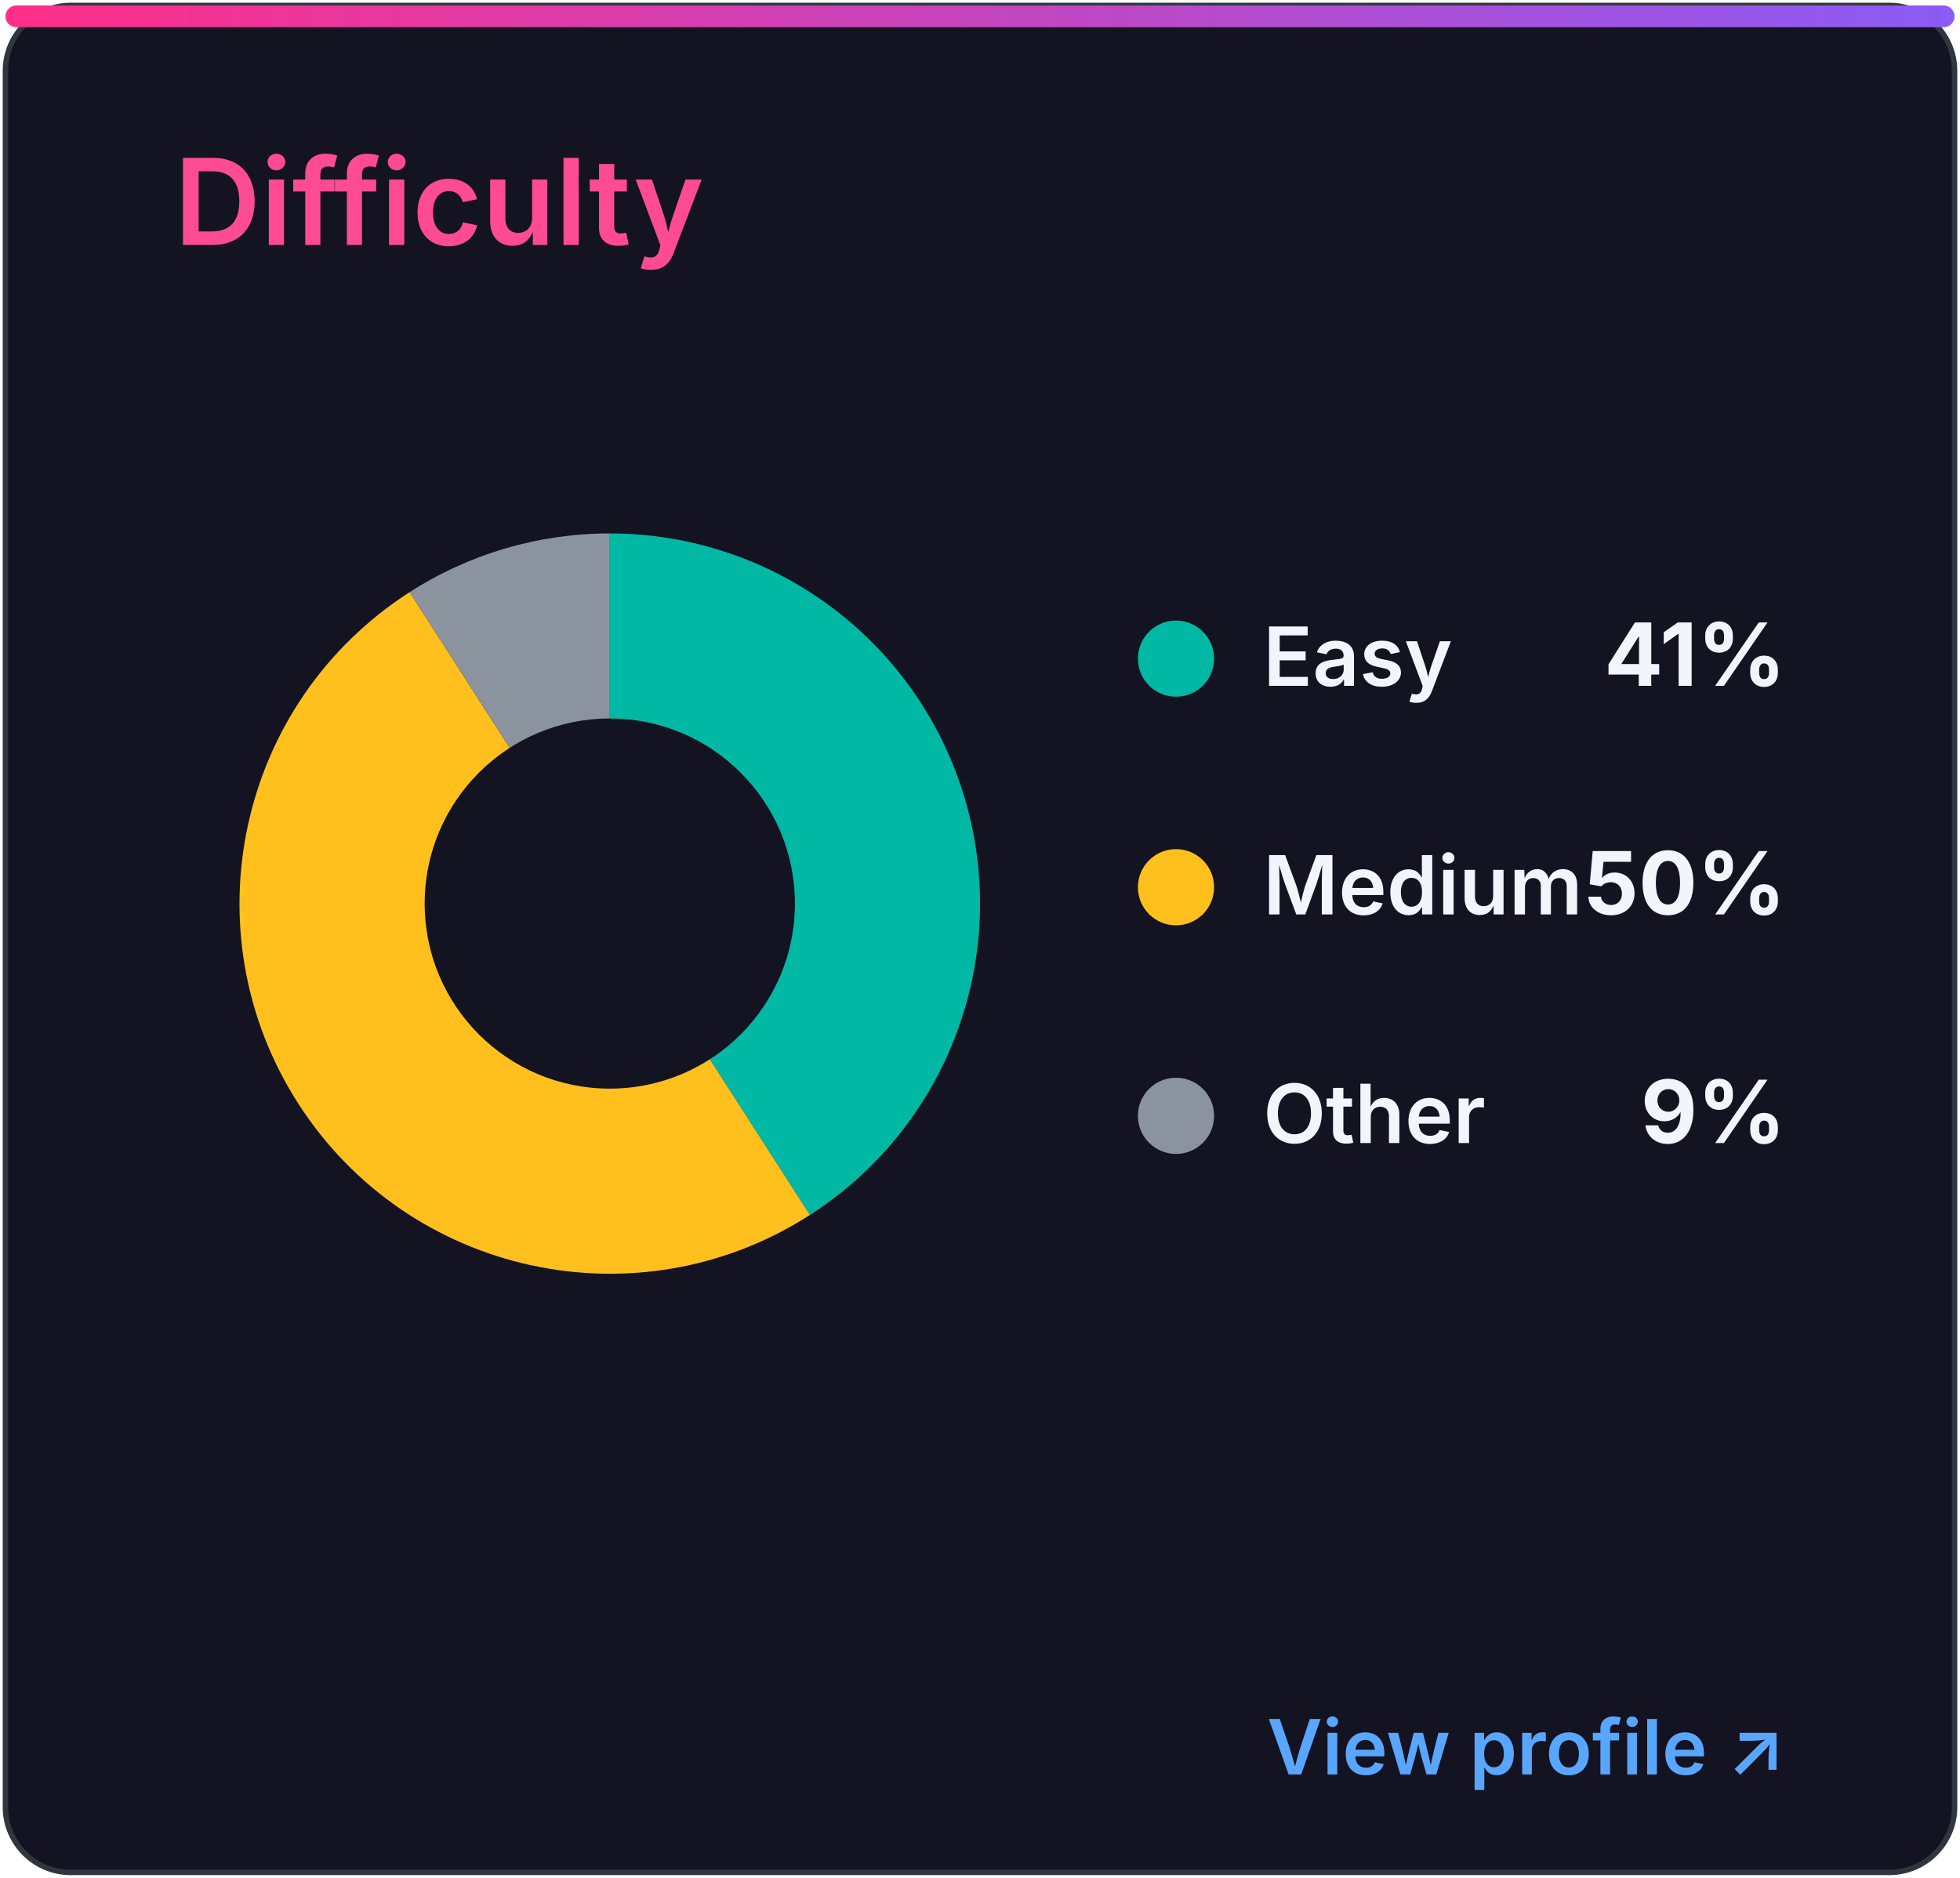
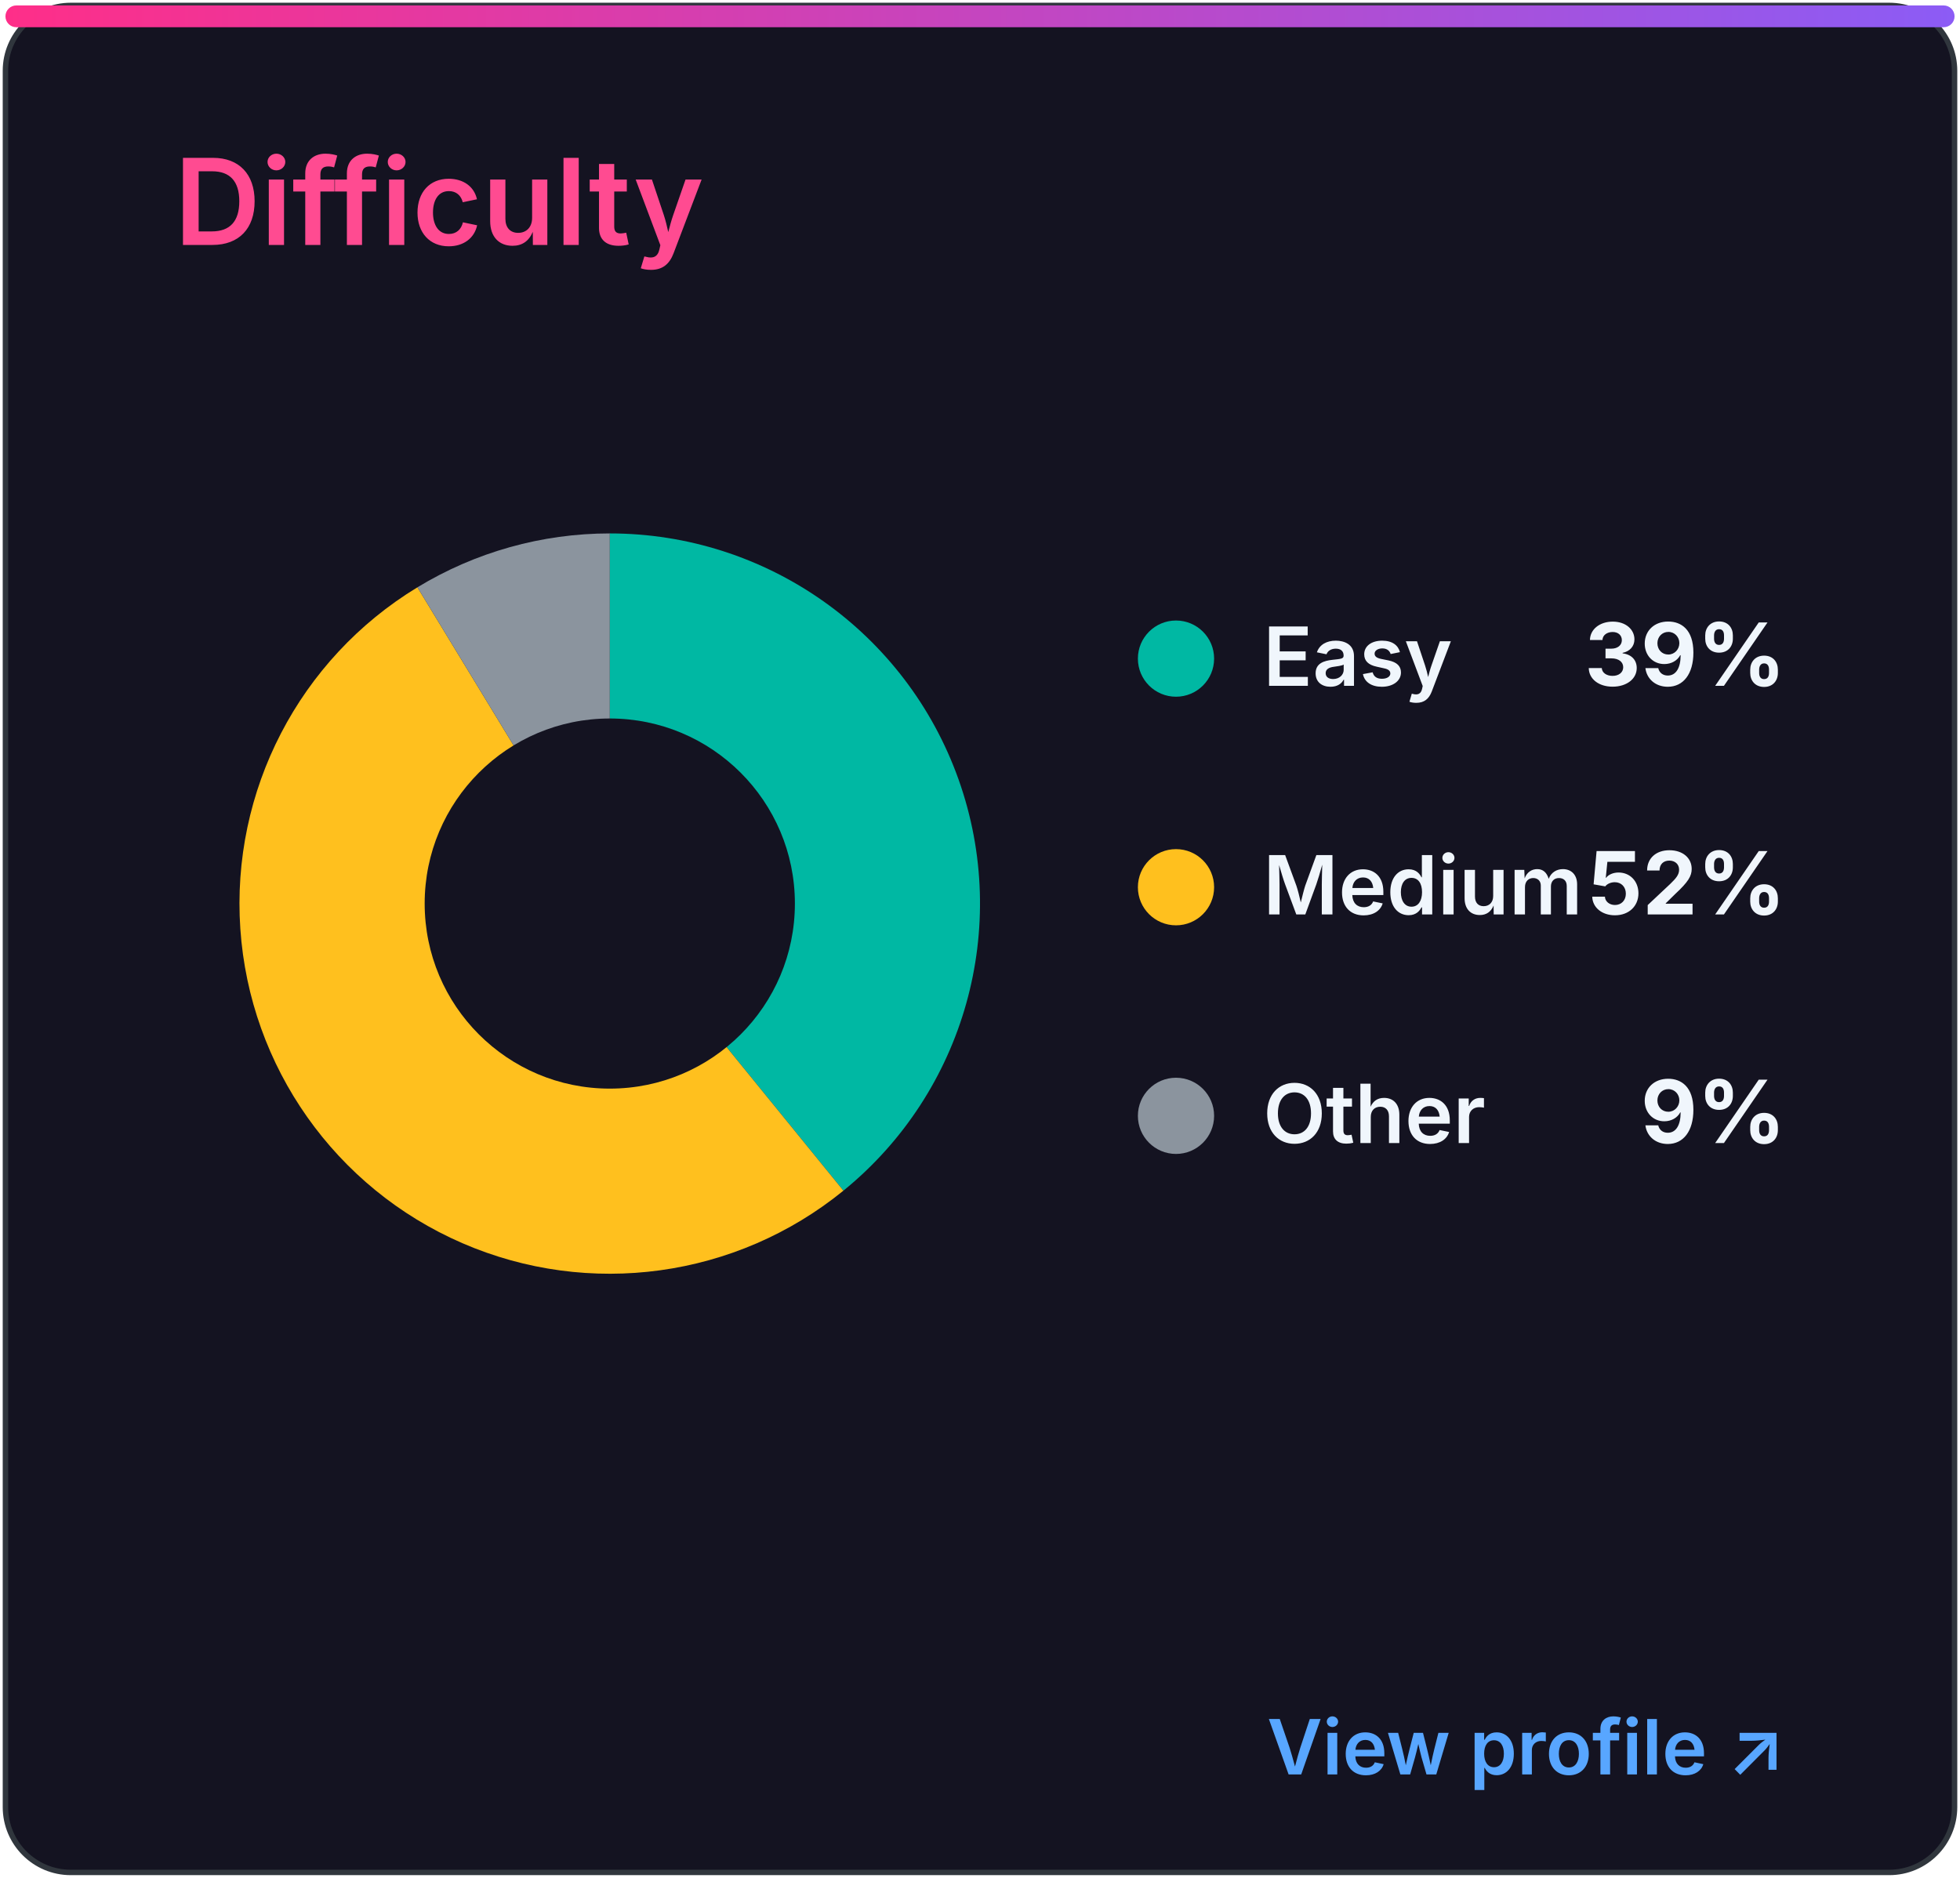
<svg xmlns="http://www.w3.org/2000/svg" width="360" height="345" viewBox="0 0 360 345" role="img" aria-labelledby="title desc">
  <defs>
    <linearGradient id="accent" x1="0" x2="1">
      <stop stop-color="#ff2e88" />
      <stop offset="1" stop-color="#8b5cf6" />
    </linearGradient>
    <clipPath id="bar">
      <rect x="32" y="82" width="296" height="8" rx="4" />
    </clipPath>
    <style>
.heading{font:600 22px -apple-system,BlinkMacSystemFont,'Segoe UI',sans-serif;fill:#ff4b91}
.eyebrow{font:600 10px -apple-system,BlinkMacSystemFont,'Segoe UI',sans-serif;letter-spacing:1.2px;fill:#8b949e}
.total{font:700 52px -apple-system,BlinkMacSystemFont,'Segoe UI',sans-serif;fill:#f0f6fc}
.metric{font:600 15px -apple-system,BlinkMacSystemFont,'Segoe UI',sans-serif;fill:#f0f6fc}
.count{font:700 16px -apple-system,BlinkMacSystemFont,'Segoe UI',sans-serif;fill:#f0f6fc}
.muted{font:500 13px -apple-system,BlinkMacSystemFont,'Segoe UI',sans-serif;fill:#8b949e}
.language{font:700 31px -apple-system,BlinkMacSystemFont,'Segoe UI',sans-serif;fill:#f0f6fc}
.link{font:600 14px -apple-system,BlinkMacSystemFont,'Segoe UI',sans-serif;fill:#58a6ff}
</style>
  </defs>
  <rect x="1" y="1" width="358" height="343" rx="12" fill="#141321" stroke="#30363d" />
  <rect x="1" y="1" width="358" height="4" rx="2" fill="url(#accent)" />
  <text x="32" y="45" class="heading">Difficulty</text>
-   <path d="M 112 166 L 112.00 98.00 A 68 68 0 0 1 148.76 223.21 Z" fill="#00b8a3" />
-   <path d="M 112 166 L 148.76 223.21 A 68 68 0 0 1 75.24 108.79 Z" fill="#ffc01e" />
-   <path d="M 112 166 L 75.24 108.79 A 68 68 0 0 1 112.00 98.00 Z" fill="#8b949e" />
+   <path d="M 112 166 L 112.00 98.00 A 68 68 0 0 1 154.91 218.75 Z" fill="#00b8a3" />
+   <path d="M 112 166 L 154.91 218.75 A 68 68 0 1 1 76.67 107.90 Z" fill="#ffc01e" />
+   <path d="M 112 166 L 76.67 107.90 A 68 68 0 0 1 112.00 98.00 Z" fill="#8b949e" />
  <circle cx="112" cy="166" r="34" fill="#141321" />
  <circle cx="216" cy="121" r="7" fill="#00b8a3" />
  <text x="232" y="126" class="metric">Easy</text>
-   <text x="328" y="126" class="count" text-anchor="end">41%</text>
+   <text x="328" y="126" class="count" text-anchor="end">39%</text>
  <circle cx="216" cy="163" r="7" fill="#ffc01e" />
  <text x="232" y="168" class="metric">Medium</text>
-   <text x="328" y="168" class="count" text-anchor="end">50%</text>
+   <text x="328" y="168" class="count" text-anchor="end">52%</text>
  <circle cx="216" cy="205" r="7" fill="#8b949e" />
  <text x="232" y="210" class="metric">Other</text>
  <text x="328" y="210" class="count" text-anchor="end">9%</text>
  <text x="328" y="326" class="link" text-anchor="end">View profile ↗</text>
</svg>
